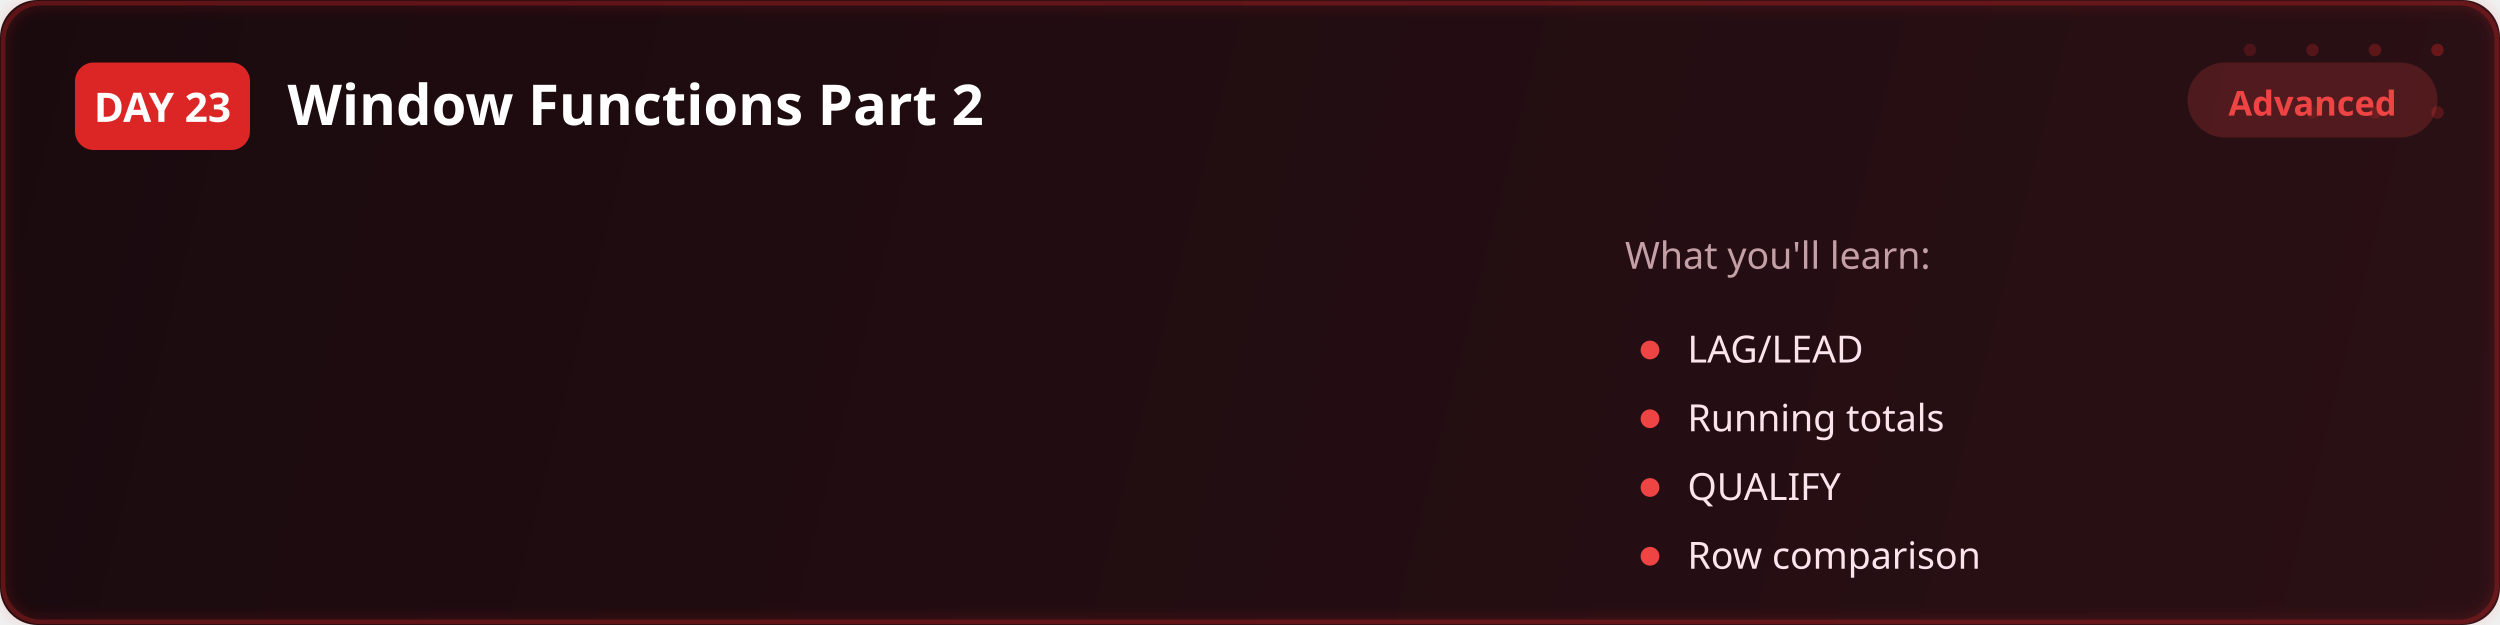
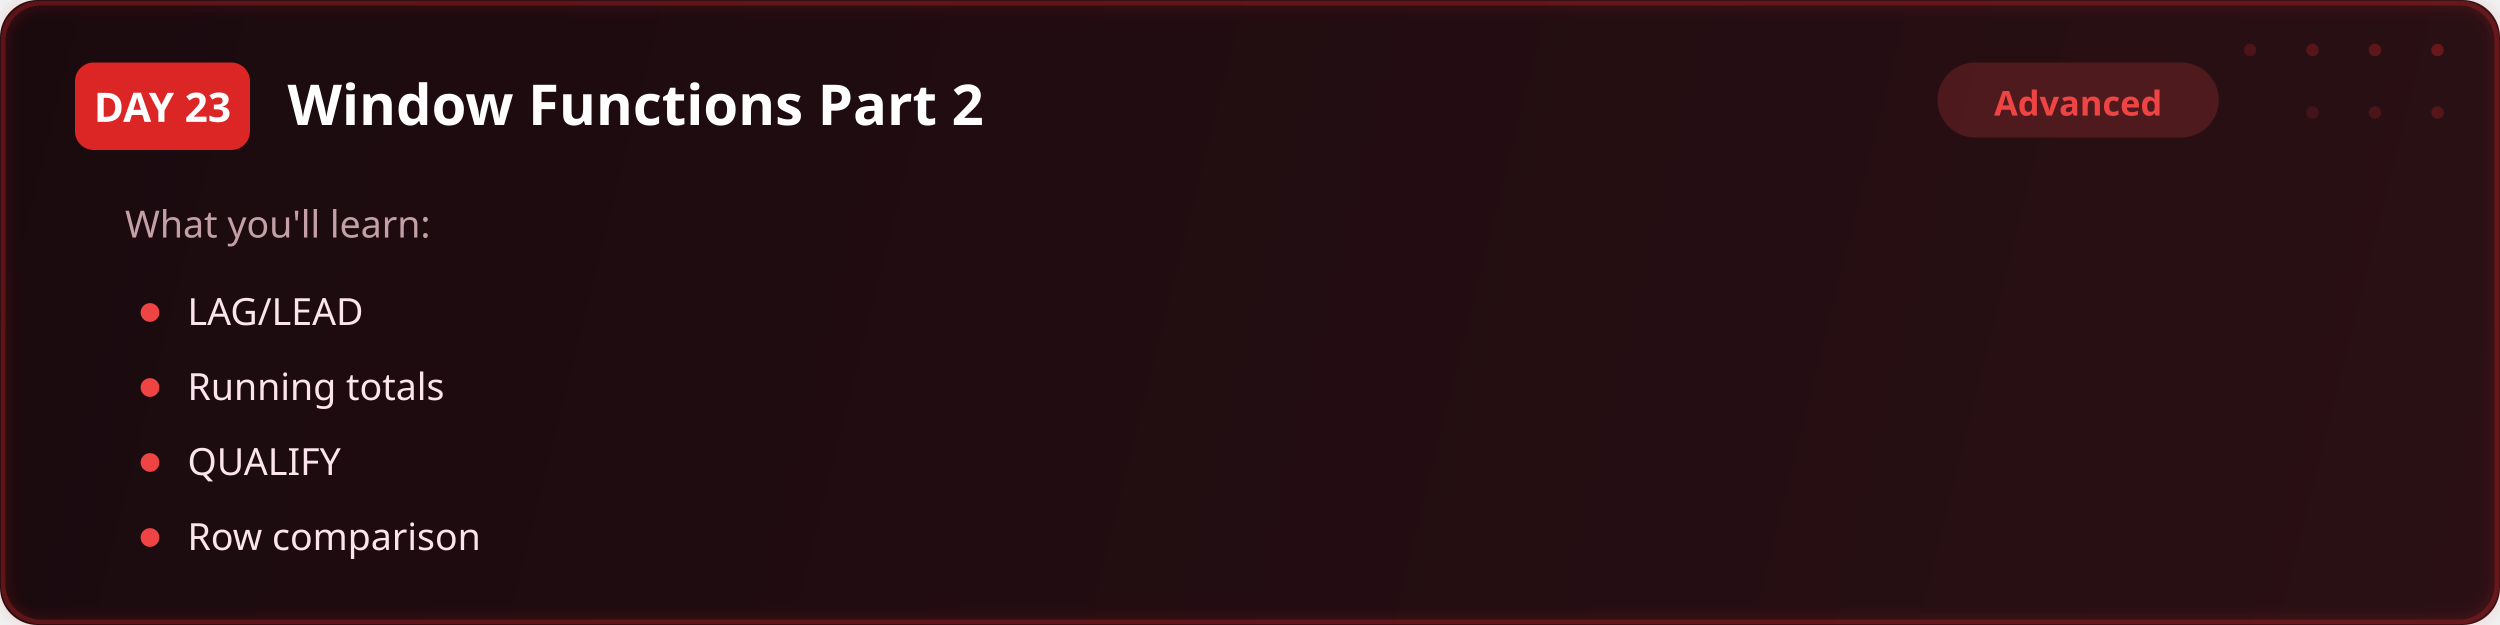
<svg xmlns="http://www.w3.org/2000/svg" viewBox="0 0 800 200" fill="none">
  <defs>
    <linearGradient id="bg" x1="0" y1="0" x2="800" y2="200" gradientUnits="userSpaceOnUse">
      <stop offset="0%" stop-color="#1a0a0e" />
      <stop offset="100%" stop-color="#2a1015" />
    </linearGradient>
    <filter id="glow">
      <feGaussianBlur stdDeviation="2" result="blur" />
      <feMerge>
        <feMergeNode in="blur" />
        <feMergeNode in="SourceGraphic" />
      </feMerge>
    </filter>
  </defs>
  <rect width="800" height="200" rx="12" fill="url(#bg)" />
  <rect x="1" y="1" width="798" height="198" rx="12" fill="none" stroke="#dc2626" stroke-width="1.5" opacity="0.35" filter="url(#glow)" />
  <circle cx="720" cy="16" r="2" fill="#dc2626" opacity="0.2" />
  <circle cx="740" cy="16" r="2" fill="#dc2626" opacity="0.25" />
  <circle cx="760" cy="16" r="2" fill="#dc2626" opacity="0.3" />
  <circle cx="780" cy="16" r="2" fill="#dc2626" opacity="0.35" />
  <circle cx="740" cy="36" r="2" fill="#dc2626" opacity="0.15" />
  <circle cx="760" cy="36" r="2" fill="#dc2626" opacity="0.2" />
  <circle cx="780" cy="36" r="2" fill="#dc2626" opacity="0.25" />
  <rect x="24" y="20" width="56" height="28" rx="6" fill="#dc2626" />
  <text x="52" y="39" font-family="Segoe UI, system-ui, sans-serif" font-size="13" font-weight="700" fill="#ffffff" text-anchor="middle">DAY 23</text>
  <text x="92" y="40" font-family="Segoe UI, system-ui, sans-serif" font-size="18" font-weight="700" fill="#ffffff">Window Functions Part 2</text>
-   <text x="520" y="86" font-family="Segoe UI, system-ui, sans-serif" font-size="12" fill="#c4a0a6">What you'll learn:</text>
-   <circle cx="528" cy="112" r="3" fill="#ef4444" />
-   <text x="540" y="116" font-family="Segoe UI, system-ui, sans-serif" font-size="12" fill="#fce4ec">LAG/LEAD</text>
-   <circle cx="528" cy="134" r="3" fill="#ef4444" />
-   <text x="540" y="138" font-family="Segoe UI, system-ui, sans-serif" font-size="12" fill="#fce4ec">Running totals</text>
-   <circle cx="528" cy="156" r="3" fill="#ef4444" />
-   <text x="540" y="160" font-family="Segoe UI, system-ui, sans-serif" font-size="12" fill="#fce4ec">QUALIFY</text>
-   <circle cx="528" cy="178" r="3" fill="#ef4444" />
-   <text x="540" y="182" font-family="Segoe UI, system-ui, sans-serif" font-size="12" fill="#fce4ec">Row comparison</text>
-   <rect x="700" y="20" width="80" height="24" rx="12" fill="#ef4444" opacity="0.2" />
-   <text x="740" y="37" font-family="Segoe UI, system-ui, sans-serif" font-size="11" font-weight="600" fill="#ef4444" text-anchor="middle">Advanced</text>
+   <rect x="620" y="20" width="90" height="24" rx="12" fill="#ef4444" opacity="0.2" />
+   <text x="665" y="37" font-family="Segoe UI, system-ui, sans-serif" font-size="11" font-weight="600" fill="#ef4444" text-anchor="middle">Advanced</text>
+   <text x="40" y="76" font-family="Segoe UI, system-ui, sans-serif" font-size="12" fill="#c4a0a6">What you'll learn:</text>
+   <circle cx="48" cy="100" r="3" fill="#ef4444" />
+   <text x="60" y="104" font-family="Segoe UI, system-ui, sans-serif" font-size="12" fill="#fce4ec">LAG/LEAD</text>
+   <circle cx="48" cy="124" r="3" fill="#ef4444" />
+   <text x="60" y="128" font-family="Segoe UI, system-ui, sans-serif" font-size="12" fill="#fce4ec">Running totals</text>
+   <circle cx="48" cy="148" r="3" fill="#ef4444" />
+   <text x="60" y="152" font-family="Segoe UI, system-ui, sans-serif" font-size="12" fill="#fce4ec">QUALIFY</text>
+   <circle cx="48" cy="172" r="3" fill="#ef4444" />
+   <text x="60" y="176" font-family="Segoe UI, system-ui, sans-serif" font-size="12" fill="#fce4ec">Row comparison</text>
</svg>
